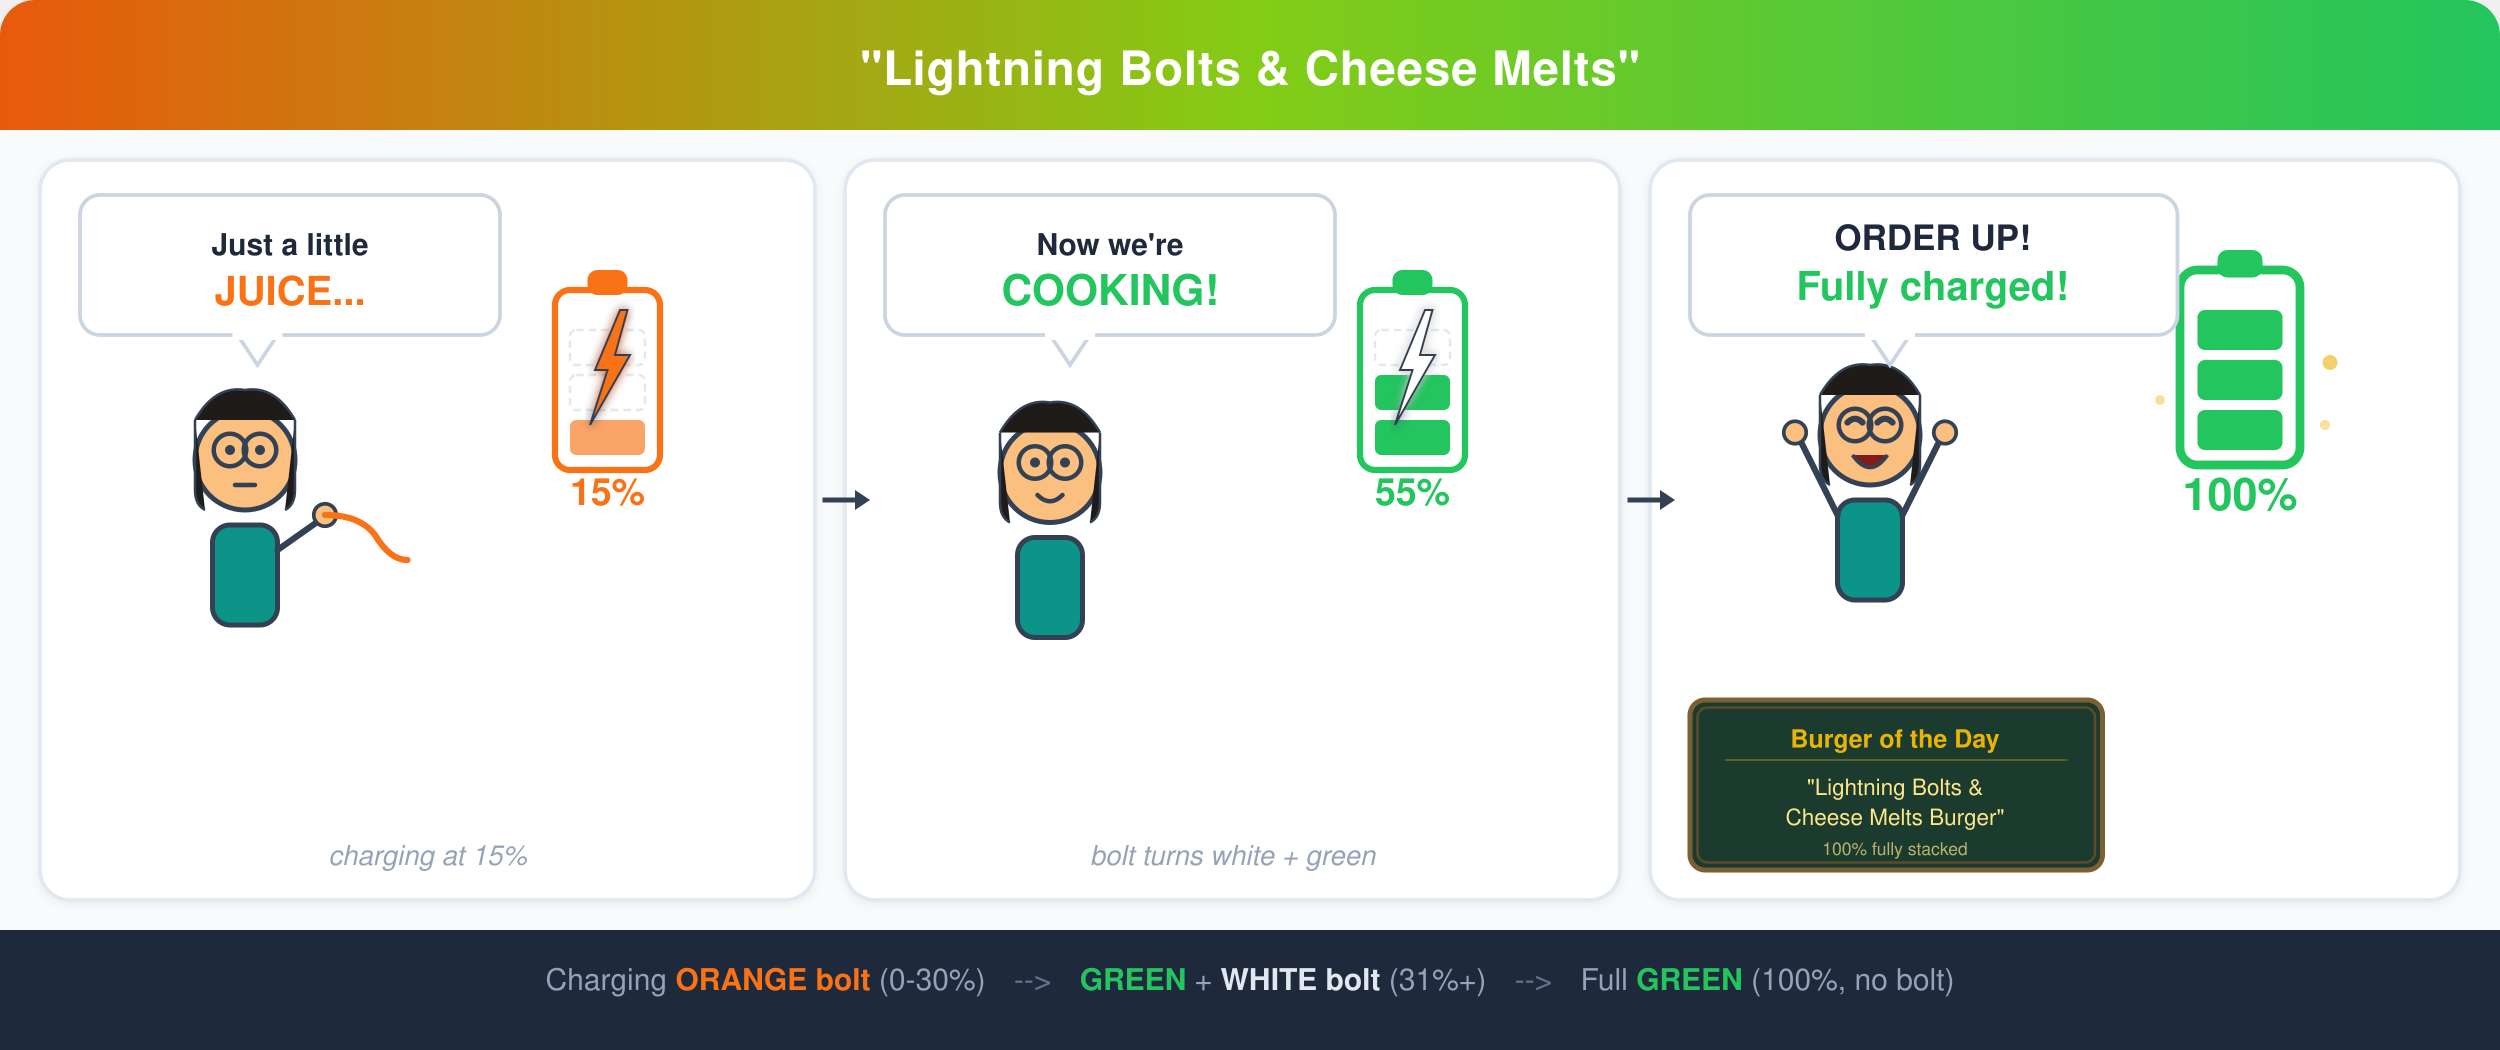
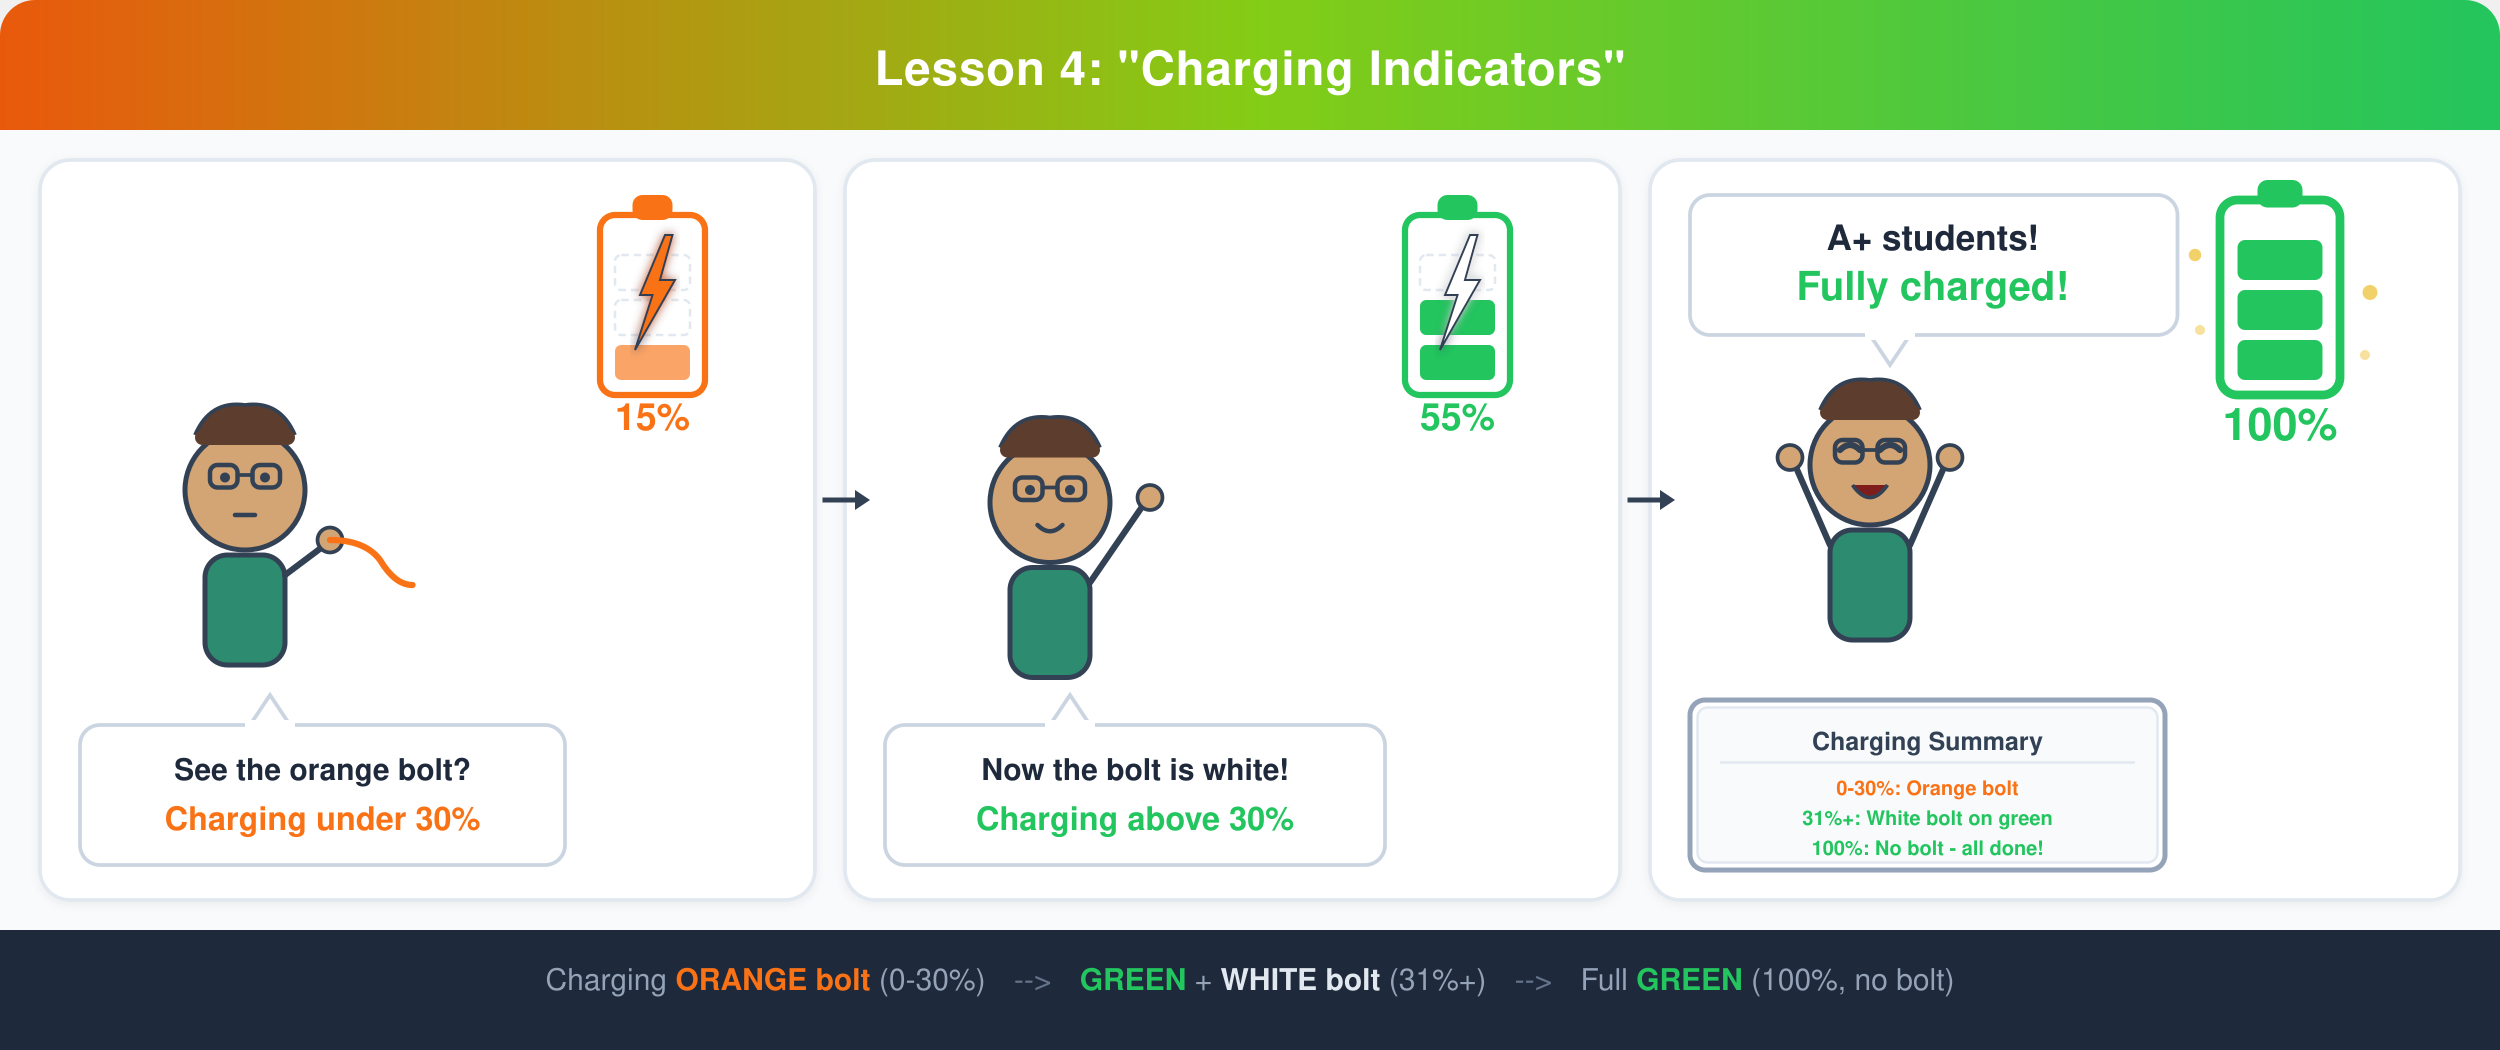
<svg xmlns="http://www.w3.org/2000/svg" viewBox="0 0 1000 420" font-family="'SF Pro Display', -apple-system, system-ui, 'Segoe UI', Helvetica, sans-serif">
  <defs>
    <filter id="panelShadow">
      <feDropShadow dx="0" dy="1" stdDeviation="2" flood-color="#000" flood-opacity="0.06" />
    </filter>
    <filter id="boltGlow">
      <feGaussianBlur stdDeviation="2" result="blur" />
      <feMerge>
        <feMergeNode in="blur" />
        <feMergeNode in="SourceGraphic" />
      </feMerge>
    </filter>
    <clipPath id="titleClip">
      <rect width="1000" height="52" rx="14" />
    </clipPath>
    <linearGradient id="chargingGrad" x1="0" y1="0" x2="1" y2="0">
      <stop offset="0%" stop-color="#EA580C" />
      <stop offset="50%" stop-color="#84CC16" />
      <stop offset="100%" stop-color="#22C55E" />
    </linearGradient>
  </defs>
  <rect width="1000" height="420" rx="14" fill="#F8FAFC" />
  <rect width="1000" height="52" rx="14" fill="url(#chargingGrad)" clip-path="url(#titleClip)" />
  <rect y="28" width="1000" height="24" fill="url(#chargingGrad)" />
-   <text x="500" y="34" text-anchor="middle" fill="white" font-size="19" font-weight="700" letter-spacing="0.3">"Lightning Bolts &amp; Cheese Melts"</text>
+   <text x="500" y="34" text-anchor="middle" fill="white" font-size="19" font-weight="700" letter-spacing="0.3">Lesson 4: "Charging Indicators"</text>
  <g filter="url(#panelShadow)">
    <rect x="16" y="64" width="310" height="296" rx="12" fill="white" stroke="#E2E8F0" stroke-width="1.5" />
  </g>
-   <g transform="translate(222,108)">
+   <g transform="translate(240,78)">
    <rect x="0" y="8" width="42" height="72" rx="6" fill="none" stroke="#F97316" stroke-width="2.5" />
    <rect x="13" y="0" width="16" height="10" rx="4" fill="#F97316" />
    <rect x="6" y="60" width="30" height="14" rx="2.5" fill="#F97316" opacity="0.65" />
    <rect x="6" y="42" width="30" height="14" rx="2.5" fill="none" stroke="#E2E8F0" stroke-width="1" stroke-dasharray="3,2" />
    <rect x="6" y="24" width="30" height="14" rx="2.5" fill="none" stroke="#E2E8F0" stroke-width="1" stroke-dasharray="3,2" />
    <polygon points="26,16 16,40 21,40 14,62 30,34 24,34 29,16" fill="#F97316" stroke="#334155" stroke-width="0.8" filter="url(#boltGlow)" />
    <text x="21" y="94" text-anchor="middle" fill="#F97316" font-size="15" font-weight="700">15%</text>
  </g>
-   <g transform="translate(98,170)">
-     <rect x="-13" y="40" width="26" height="40" rx="7" fill="#0D9488" stroke="#334155" stroke-width="2" />
-     <line x1="13" y1="50" x2="30" y2="38" stroke="#334155" stroke-width="2.5" stroke-linecap="round" />
-     <circle cx="32" cy="36" r="4.5" fill="#FBBF80" stroke="#334155" stroke-width="1.5" />
-     <path d="M32,36 Q46,36 52,44 Q58,54 65,54" fill="none" stroke="#F97316" stroke-width="2.5" stroke-linecap="round" />
-     <circle cx="0" cy="14" r="20" fill="#FBBF80" stroke="#334155" stroke-width="2" />
-     <path d="M-20,-2 L-20,26 Q-20,32 -16,34" fill="#1E1B18" stroke="#334155" stroke-width="1" />
-     <path d="M20,-2 L20,26 Q20,32 16,34" fill="#1E1B18" stroke="#334155" stroke-width="1" />
-     <path d="M-20,-2 Q-12,-16 0,-14 Q12,-16 20,-2" fill="#1E1B18" stroke="#334155" stroke-width="1" />
-     <circle cx="-6" cy="10" r="6.5" fill="none" stroke="#334155" stroke-width="1.8" />
-     <circle cx="6" cy="10" r="6.5" fill="none" stroke="#334155" stroke-width="1.8" />
-     <line x1="0" y1="10" x2="1" y2="10" stroke="#334155" stroke-width="2" />
-     <circle cx="-6" cy="10" r="2" fill="#334155" />
-     <circle cx="6" cy="10" r="2" fill="#334155" />
-     <line x1="-4" y1="24" x2="4" y2="24" stroke="#334155" stroke-width="1.8" stroke-linecap="round" />
+   <g transform="translate(98,180)">
+     <rect x="-16" y="42" width="32" height="44" rx="9" fill="#2D8B6F" stroke="#334155" stroke-width="2" />
+     <line x1="16" y1="50" x2="32" y2="38" stroke="#334155" stroke-width="2.5" stroke-linecap="round" />
+     <circle cx="34" cy="36" r="5" fill="#D4A574" stroke="#334155" stroke-width="1.5" />
+     <path d="M34,36 Q48,36 54,44 Q60,54 67,54" fill="none" stroke="#F97316" stroke-width="2.5" stroke-linecap="round" />
+     <circle cx="0" cy="16" r="24" fill="#D4A574" stroke="#334155" stroke-width="2" />
+     <path d="M-20,-6 Q-14,-20 0,-18 Q14,-20 20,-6" fill="#5C3D2E" stroke="#334155" stroke-width="1.5" />
+     <rect x="-20" y="-8" width="40" height="6" rx="3" fill="#5C3D2E" />
+     <rect x="-14" y="6" width="11" height="9" rx="3" fill="none" stroke="#334155" stroke-width="1.8" />
+     <rect x="3" y="6" width="11" height="9" rx="3" fill="none" stroke="#334155" stroke-width="1.8" />
+     <line x1="-3" y1="10" x2="3" y2="10" stroke="#334155" stroke-width="1.5" />
+     <circle cx="-8" cy="11" r="2" fill="#334155" />
+     <circle cx="8" cy="11" r="2" fill="#334155" />
+     <line x1="-4" y1="26" x2="4" y2="26" stroke="#334155" stroke-width="1.8" stroke-linecap="round" />
  </g>
-   <rect x="32" y="78" width="168" height="56" rx="8" fill="white" stroke="#CBD5E1" stroke-width="1.5" />
-   <polygon points="95,134 103,146 111,134" fill="white" stroke="#CBD5E1" stroke-width="1.5" />
-   <rect x="93" y="132" width="20" height="4" fill="white" />
-   <text x="116" y="102" text-anchor="middle" fill="#1E293B" font-size="12" font-weight="600">Just a little</text>
-   <text x="116" y="122" text-anchor="middle" fill="#F97316" font-size="16" font-weight="800">JUICE...</text>
-   <text x="171" y="346" text-anchor="middle" fill="#94A3B8" font-size="11" font-style="italic">charging at 15%</text>
+   <rect x="32" y="290" width="194" height="56" rx="8" fill="white" stroke="#CBD5E1" stroke-width="1.5" />
+   <polygon points="100,290 108,278 116,290" fill="white" stroke="#CBD5E1" stroke-width="1.5" />
+   <rect x="98" y="288" width="20" height="4" fill="white" />
+   <text x="129" y="312" text-anchor="middle" fill="#1E293B" font-size="12" font-weight="600">See the orange bolt?</text>
+   <text x="129" y="332" text-anchor="middle" fill="#F97316" font-size="13" font-weight="800">Charging under 30%</text>
  <g filter="url(#panelShadow)">
    <rect x="338" y="64" width="310" height="296" rx="12" fill="white" stroke="#E2E8F0" stroke-width="1.5" />
  </g>
  <g transform="translate(334,200)">
    <line x1="-5" y1="0" x2="8" y2="0" stroke="#334155" stroke-width="2" />
    <polygon points="8,-4 14,0 8,4" fill="#334155" />
  </g>
-   <g transform="translate(544,108)">
+   <g transform="translate(562,78)">
    <rect x="0" y="8" width="42" height="72" rx="6" fill="none" stroke="#22C55E" stroke-width="2.5" />
    <rect x="13" y="0" width="16" height="10" rx="4" fill="#22C55E" />
    <rect x="6" y="60" width="30" height="14" rx="2.5" fill="#22C55E" />
    <rect x="6" y="42" width="30" height="14" rx="2.5" fill="#22C55E" />
    <rect x="6" y="24" width="30" height="14" rx="2.5" fill="none" stroke="#E2E8F0" stroke-width="1" stroke-dasharray="3,2" />
    <polygon points="26,16 16,40 21,40 14,62 30,34 24,34 29,16" fill="white" stroke="#334155" stroke-width="0.8" filter="url(#boltGlow)" />
    <text x="21" y="94" text-anchor="middle" fill="#22C55E" font-size="15" font-weight="700">55%</text>
  </g>
-   <g transform="translate(420,175)">
-     <rect x="-13" y="40" width="26" height="40" rx="7" fill="#0D9488" stroke="#334155" stroke-width="2" />
-     <circle cx="0" cy="14" r="20" fill="#FBBF80" stroke="#334155" stroke-width="2" />
-     <path d="M-20,-2 L-20,26 Q-20,32 -16,34" fill="#1E1B18" stroke="#334155" stroke-width="1" />
-     <path d="M20,-2 L20,26 Q20,32 16,34" fill="#1E1B18" stroke="#334155" stroke-width="1" />
-     <path d="M-20,-2 Q-12,-16 0,-14 Q12,-16 20,-2" fill="#1E1B18" stroke="#334155" stroke-width="1" />
-     <circle cx="-6" cy="10" r="6.5" fill="none" stroke="#334155" stroke-width="1.8" />
-     <circle cx="6" cy="10" r="6.5" fill="none" stroke="#334155" stroke-width="1.8" />
-     <circle cx="-6" cy="10" r="2" fill="#334155" />
-     <circle cx="6" cy="10" r="2" fill="#334155" />
-     <path d="M-5,23 Q0,28 5,23" fill="none" stroke="#334155" stroke-width="1.8" stroke-linecap="round" />
+   <g transform="translate(420,185)">
+     <rect x="-16" y="42" width="32" height="44" rx="9" fill="#2D8B6F" stroke="#334155" stroke-width="2" />
+     <line x1="16" y1="48" x2="38" y2="16" stroke="#334155" stroke-width="2.5" stroke-linecap="round" />
+     <circle cx="40" cy="14" r="5" fill="#D4A574" stroke="#334155" stroke-width="1.5" />
+     <circle cx="0" cy="16" r="24" fill="#D4A574" stroke="#334155" stroke-width="2" />
+     <path d="M-20,-6 Q-14,-20 0,-18 Q14,-20 20,-6" fill="#5C3D2E" stroke="#334155" stroke-width="1.5" />
+     <rect x="-20" y="-8" width="40" height="6" rx="3" fill="#5C3D2E" />
+     <rect x="-14" y="6" width="11" height="9" rx="3" fill="none" stroke="#334155" stroke-width="1.8" />
+     <rect x="3" y="6" width="11" height="9" rx="3" fill="none" stroke="#334155" stroke-width="1.8" />
+     <line x1="-3" y1="10" x2="3" y2="10" stroke="#334155" stroke-width="1.5" />
+     <circle cx="-8" cy="11" r="2" fill="#334155" />
+     <circle cx="8" cy="11" r="2" fill="#334155" />
+     <path d="M-5,25 Q0,30 5,25" fill="none" stroke="#334155" stroke-width="1.8" stroke-linecap="round" />
  </g>
-   <rect x="354" y="78" width="180" height="56" rx="8" fill="white" stroke="#CBD5E1" stroke-width="1.5" />
-   <polygon points="420,134 428,146 436,134" fill="white" stroke="#CBD5E1" stroke-width="1.5" />
-   <rect x="418" y="132" width="20" height="4" fill="white" />
-   <text x="444" y="102" text-anchor="middle" fill="#1E293B" font-size="12" font-weight="600">Now we're</text>
-   <text x="444" y="122" text-anchor="middle" fill="#22C55E" font-size="17" font-weight="800">COOKING!</text>
-   <text x="493" y="346" text-anchor="middle" fill="#94A3B8" font-size="11" font-style="italic">bolt turns white + green</text>
+   <rect x="354" y="290" width="200" height="56" rx="8" fill="white" stroke="#CBD5E1" stroke-width="1.5" />
+   <polygon points="420,290 428,278 436,290" fill="white" stroke="#CBD5E1" stroke-width="1.5" />
+   <rect x="418" y="288" width="20" height="4" fill="white" />
+   <text x="454" y="312" text-anchor="middle" fill="#1E293B" font-size="12" font-weight="600">Now the bolt is white!</text>
+   <text x="454" y="332" text-anchor="middle" fill="#22C55E" font-size="13" font-weight="800">Charging above 30%</text>
  <g filter="url(#panelShadow)">
    <rect x="660" y="64" width="324" height="296" rx="12" fill="white" stroke="#E2E8F0" stroke-width="1.5" />
  </g>
  <g transform="translate(656,200)">
    <line x1="-5" y1="0" x2="8" y2="0" stroke="#334155" stroke-width="2" />
    <polygon points="8,-4 14,0 8,4" fill="#334155" />
  </g>
-   <g transform="translate(872,100)">
+   <g transform="translate(888,72)">
    <rect x="0" y="8" width="48" height="78" rx="7" fill="none" stroke="#22C55E" stroke-width="3.5" />
    <rect x="15" y="0" width="18" height="11" rx="4" fill="#22C55E" />
    <rect x="7" y="64" width="34" height="16" rx="3" fill="#22C55E" />
    <rect x="7" y="44" width="34" height="16" rx="3" fill="#22C55E" />
    <rect x="7" y="24" width="34" height="16" rx="3" fill="#22C55E" />
    <circle cx="-10" cy="30" r="2.5" fill="#EAB308" opacity="0.6" />
    <circle cx="60" cy="45" r="3" fill="#EAB308" opacity="0.6" />
    <circle cx="-8" cy="60" r="2" fill="#EAB308" opacity="0.4" />
    <circle cx="58" cy="70" r="2" fill="#EAB308" opacity="0.4" />
    <text x="24" y="104" text-anchor="middle" fill="#22C55E" font-size="18" font-weight="700">100%</text>
  </g>
-   <g transform="translate(748,160)">
-     <rect x="-13" y="40" width="26" height="40" rx="7" fill="#0D9488" stroke="#334155" stroke-width="2" />
-     <line x1="-13" y1="46" x2="-28" y2="16" stroke="#334155" stroke-width="2.5" stroke-linecap="round" />
-     <line x1="13" y1="46" x2="28" y2="16" stroke="#334155" stroke-width="2.5" stroke-linecap="round" />
-     <circle cx="-30" cy="13" r="4.5" fill="#FBBF80" stroke="#334155" stroke-width="1.5" />
-     <circle cx="30" cy="13" r="4.5" fill="#FBBF80" stroke="#334155" stroke-width="1.5" />
-     <circle cx="0" cy="14" r="20" fill="#FBBF80" stroke="#334155" stroke-width="2" />
-     <path d="M-20,-2 L-20,26 Q-20,32 -16,34" fill="#1E1B18" stroke="#334155" stroke-width="1" />
-     <path d="M20,-2 L20,26 Q20,32 16,34" fill="#1E1B18" stroke="#334155" stroke-width="1" />
-     <path d="M-20,-2 Q-12,-16 0,-14 Q12,-16 20,-2" fill="#1E1B18" stroke="#334155" stroke-width="1" />
-     <circle cx="-6" cy="10" r="6.5" fill="none" stroke="#334155" stroke-width="1.8" />
-     <circle cx="6" cy="10" r="6.5" fill="none" stroke="#334155" stroke-width="1.8" />
-     <path d="M-9,9 Q-6,6 -3,9" fill="none" stroke="#334155" stroke-width="2.5" stroke-linecap="round" />
-     <path d="M3,9 Q6,6 9,9" fill="none" stroke="#334155" stroke-width="2.5" stroke-linecap="round" />
-     <path d="M-7,22 Q0,32 7,22" fill="#7F1D1D" stroke="#334155" stroke-width="1.5" />
+   <g transform="translate(748,170)">
+     <rect x="-16" y="42" width="32" height="44" rx="9" fill="#2D8B6F" stroke="#334155" stroke-width="2" />
+     <line x1="-16" y1="48" x2="-30" y2="16" stroke="#334155" stroke-width="2.5" stroke-linecap="round" />
+     <line x1="16" y1="48" x2="30" y2="16" stroke="#334155" stroke-width="2.5" stroke-linecap="round" />
+     <circle cx="-32" cy="13" r="5" fill="#D4A574" stroke="#334155" stroke-width="1.5" />
+     <circle cx="32" cy="13" r="5" fill="#D4A574" stroke="#334155" stroke-width="1.5" />
+     <circle cx="0" cy="16" r="24" fill="#D4A574" stroke="#334155" stroke-width="2" />
+     <path d="M-20,-6 Q-14,-20 0,-18 Q14,-20 20,-6" fill="#5C3D2E" stroke="#334155" stroke-width="1.5" />
+     <rect x="-20" y="-8" width="40" height="6" rx="3" fill="#5C3D2E" />
+     <rect x="-14" y="6" width="11" height="9" rx="3" fill="none" stroke="#334155" stroke-width="1.8" />
+     <rect x="3" y="6" width="11" height="9" rx="3" fill="none" stroke="#334155" stroke-width="1.8" />
+     <line x1="-3" y1="10" x2="3" y2="10" stroke="#334155" stroke-width="1.5" />
+     <path d="M-12,10 Q-8,6 -4,10" fill="none" stroke="#334155" stroke-width="2.5" stroke-linecap="round" />
+     <path d="M4,10 Q8,6 12,10" fill="none" stroke="#334155" stroke-width="2.5" stroke-linecap="round" />
+     <path d="M-7,24 Q0,34 7,24" fill="#7F1D1D" stroke="#334155" stroke-width="1.5" />
  </g>
  <rect x="676" y="78" width="195" height="56" rx="8" fill="white" stroke="#CBD5E1" stroke-width="1.5" />
  <polygon points="748,134 756,146 764,134" fill="white" stroke="#CBD5E1" stroke-width="1.5" />
  <rect x="746" y="132" width="20" height="4" fill="white" />
-   <text x="773" y="100" text-anchor="middle" fill="#1E293B" font-size="14" font-weight="700">ORDER UP!</text>
+   <text x="773" y="100" text-anchor="middle" fill="#1E293B" font-size="14" font-weight="700">A+ students!</text>
  <text x="773" y="120" text-anchor="middle" fill="#22C55E" font-size="16" font-weight="800">Fully charged!</text>
  <g transform="translate(676,280)">
-     <rect x="0" y="0" width="165" height="68" rx="6" fill="#1B3B2E" stroke="#7C6033" stroke-width="2" />
-     <rect x="3" y="3" width="159" height="62" rx="4" fill="none" stroke="#5C4A28" stroke-width="1" />
-     <text x="82" y="19" text-anchor="middle" fill="#EAB308" font-size="10" font-weight="700">Burger of the Day</text>
-     <line x1="14" y1="24" x2="151" y2="24" stroke="#EAB308" stroke-width="0.5" opacity="0.5" />
-     <text x="82" y="38" text-anchor="middle" fill="#FDE68A" font-size="9">"Lightning Bolts &amp;</text>
-     <text x="82" y="50" text-anchor="middle" fill="#FDE68A" font-size="9">Cheese Melts Burger"</text>
-     <text x="82" y="62" text-anchor="middle" fill="#FDE68A" font-size="7" opacity="0.7">100% fully stacked</text>
+     <rect x="0" y="0" width="190" height="68" rx="6" fill="white" stroke="#94A3B8" stroke-width="2" />
+     <rect x="3" y="3" width="184" height="62" rx="4" fill="#F8FAFC" stroke="#E2E8F0" stroke-width="1" />
+     <text x="95" y="20" text-anchor="middle" fill="#334155" font-size="10" font-weight="700">Charging Summary</text>
+     <line x1="12" y1="25" x2="178" y2="25" stroke="#E2E8F0" stroke-width="1" />
+     <text x="95" y="38" text-anchor="middle" fill="#F97316" font-size="8" font-weight="600">0-30%: Orange bolt</text>
+     <text x="95" y="50" text-anchor="middle" fill="#22C55E" font-size="8" font-weight="600">31%+: White bolt on green</text>
+     <text x="95" y="62" text-anchor="middle" fill="#22C55E" font-size="8" font-weight="600">100%: No bolt - all done!</text>
  </g>
  <rect y="372" width="1000" height="48" rx="0" fill="#1E293B" />
  <rect y="406" width="1000" height="14" rx="14" fill="#1E293B" />
  <text x="500" y="396" text-anchor="middle" fill="#94A3B8" font-size="12" font-weight="500">
    Charging <tspan fill="#F97316" font-weight="700">ORANGE bolt</tspan>
    <tspan fill="#94A3B8"> (0-30%)</tspan>
    <tspan fill="#64748B" dx="8">--&gt;</tspan>
    <tspan fill="#22C55E" font-weight="700" dx="8">GREEN</tspan>
    <tspan fill="#94A3B8"> + </tspan>
    <tspan fill="#E2E8F0" font-weight="700">WHITE bolt</tspan>
    <tspan fill="#94A3B8"> (31%+)</tspan>
    <tspan fill="#64748B" dx="8">--&gt;</tspan>
    <tspan fill="#94A3B8" dx="8">Full</tspan>
    <tspan fill="#22C55E" font-weight="700"> GREEN</tspan>
    <tspan fill="#94A3B8"> (100%, no bolt)</tspan>
  </text>
</svg>
